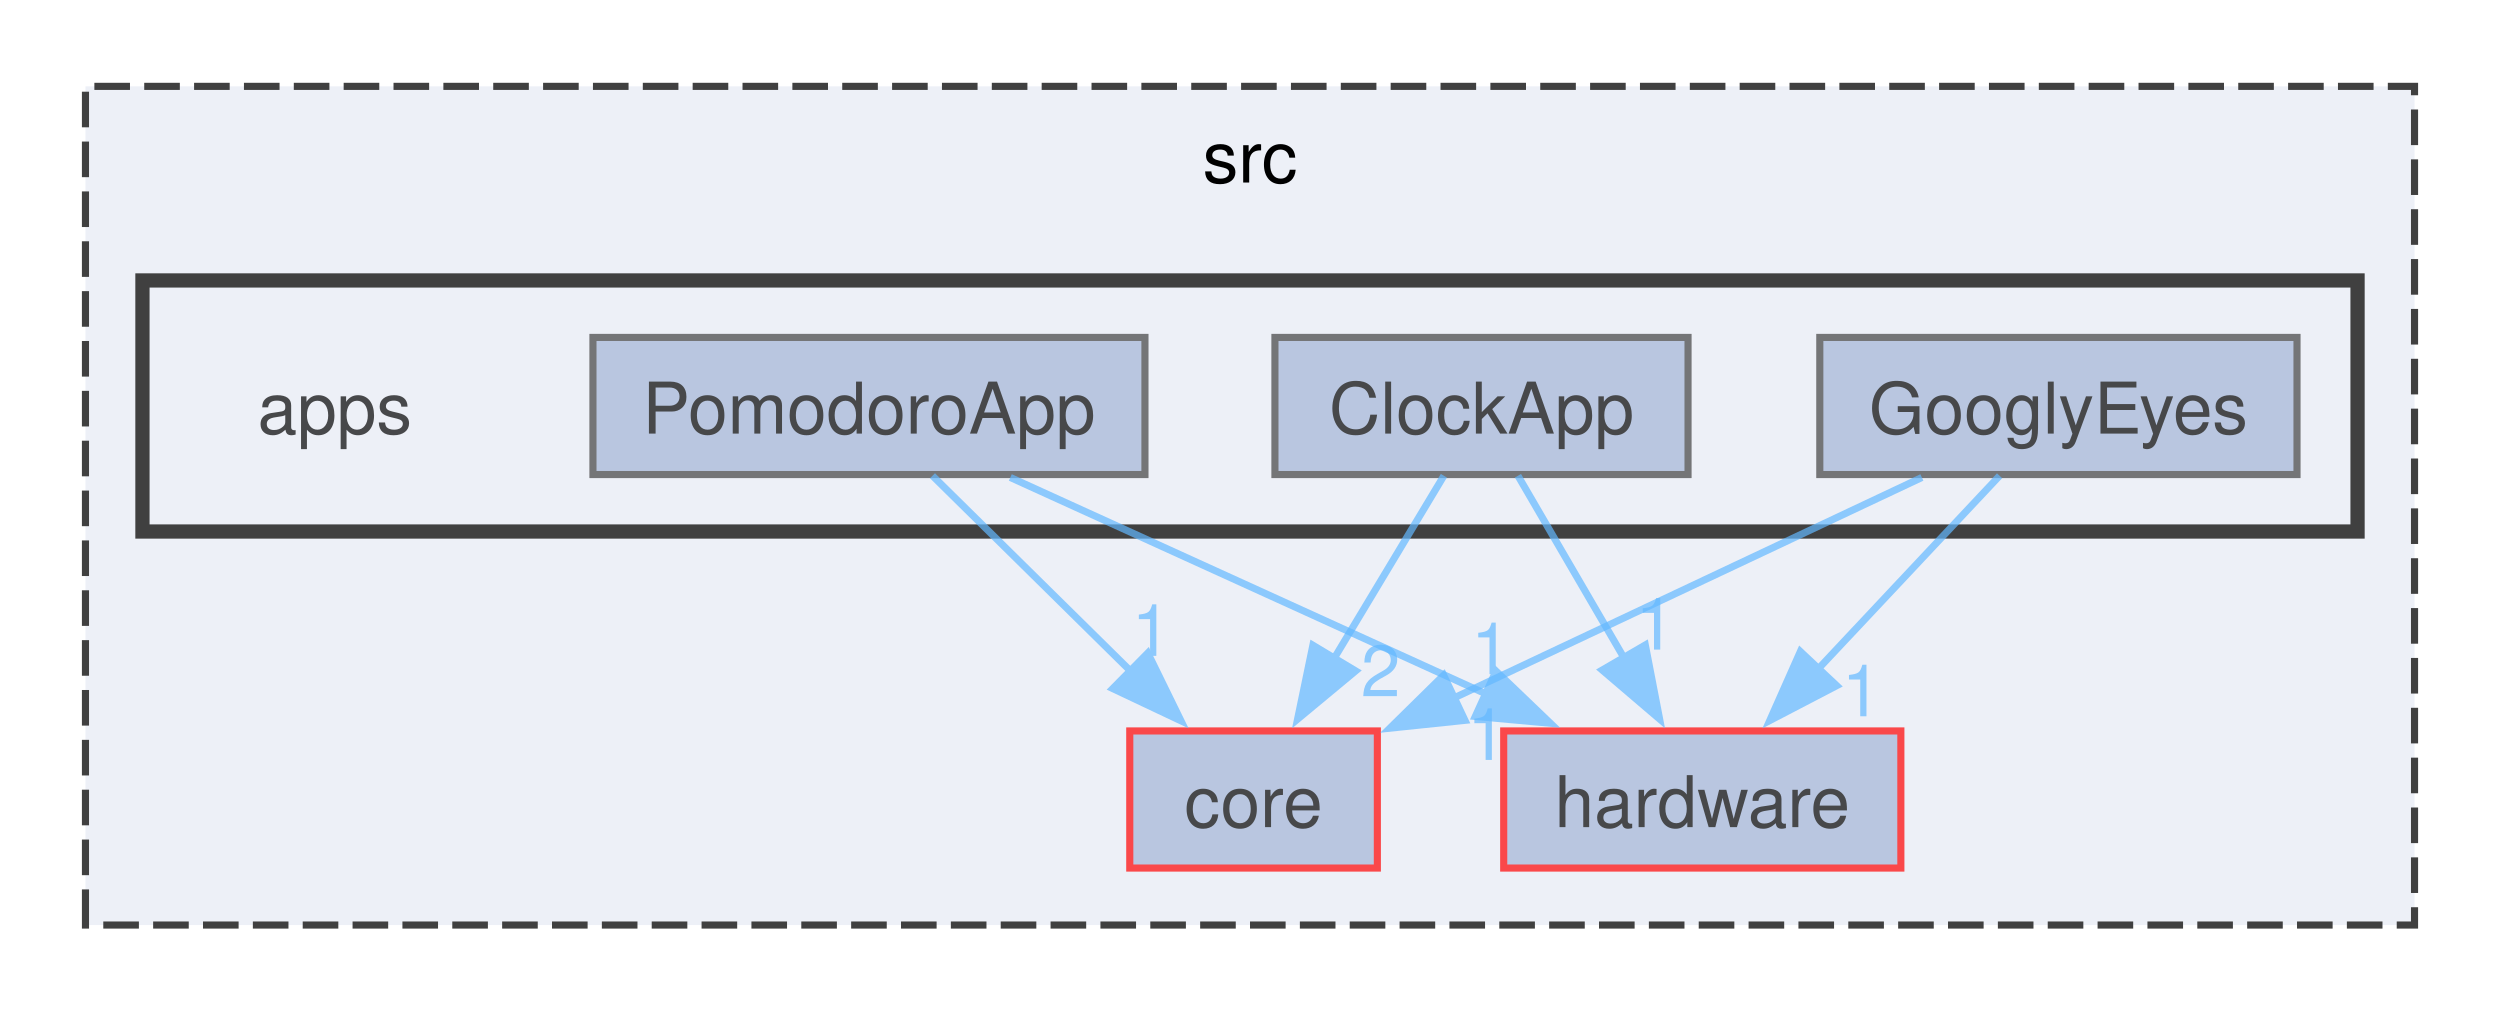
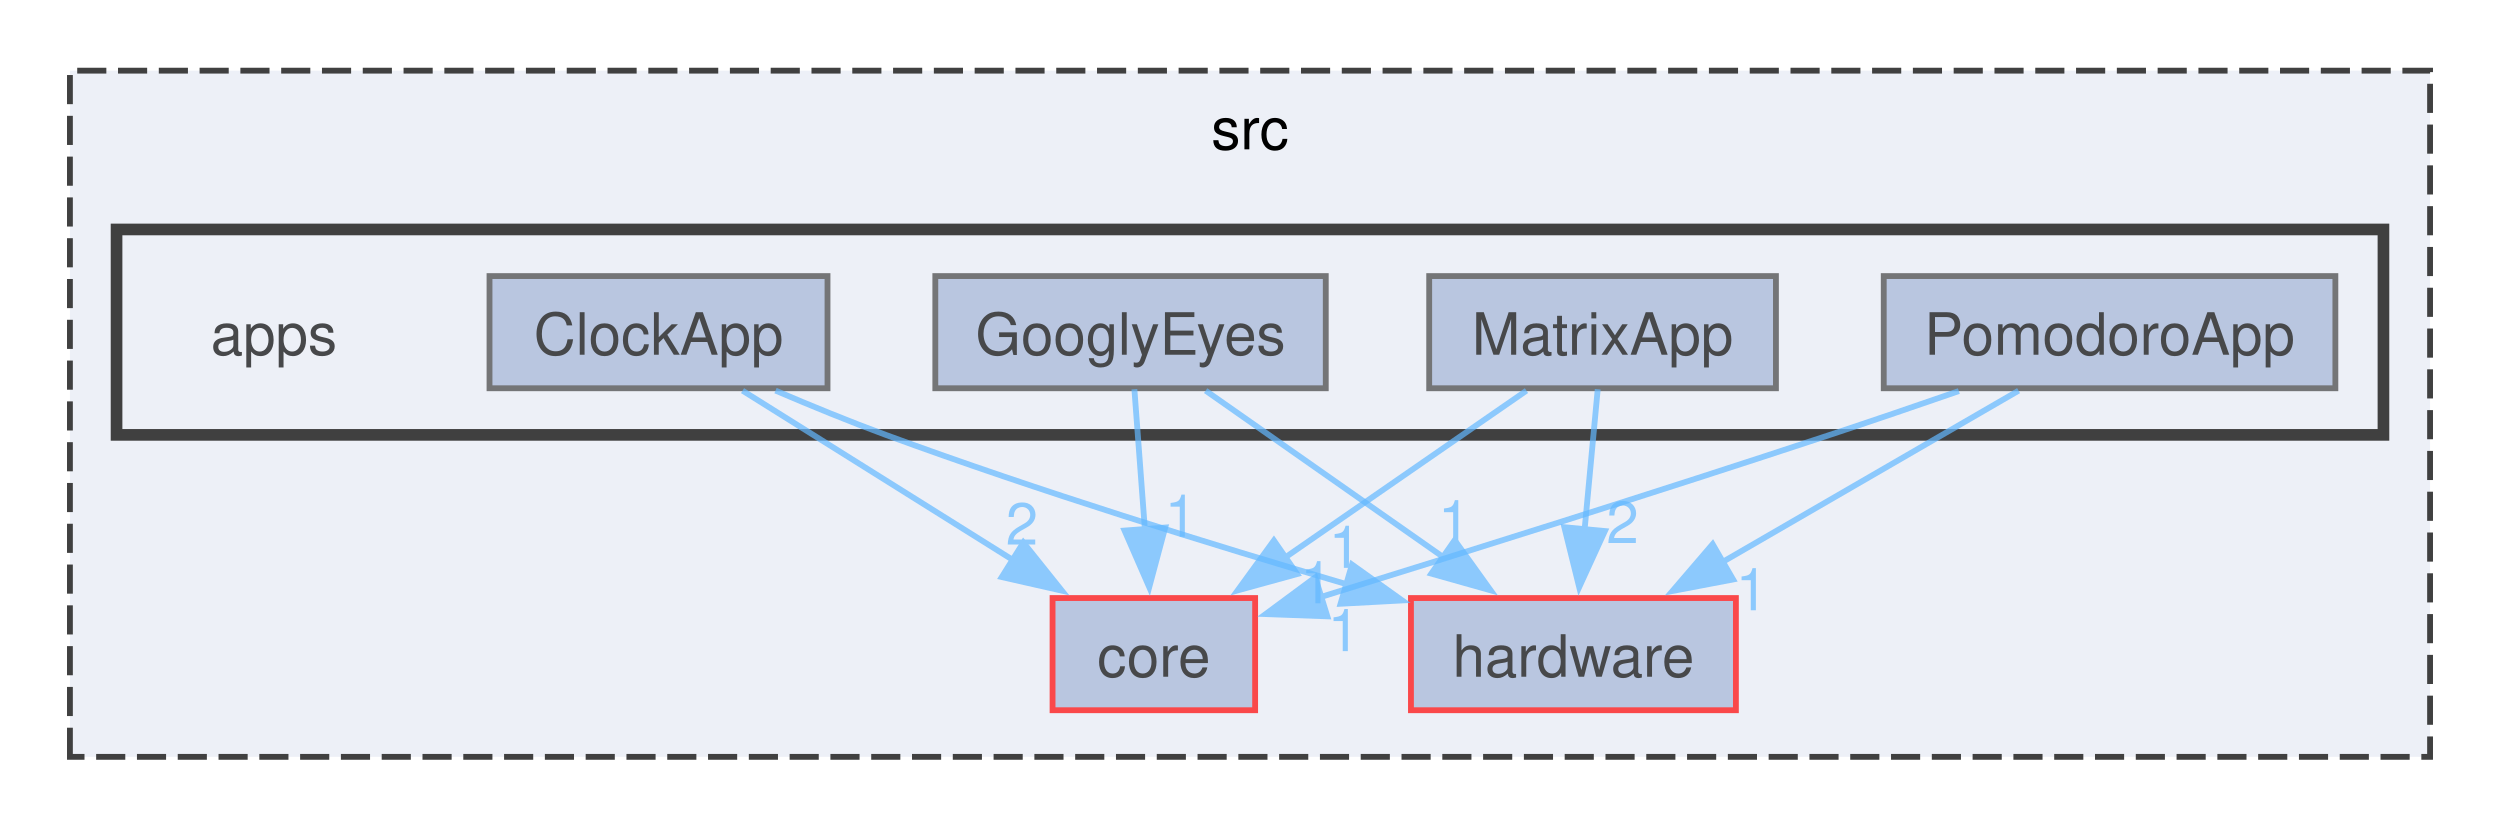
- <svg xmlns="http://www.w3.org/2000/svg" xmlns:xlink="http://www.w3.org/1999/xlink" width="351pt" height="142pt" viewBox="0.00 0.00 351.00 141.75">
+ <svg xmlns="http://www.w3.org/2000/svg" xmlns:xlink="http://www.w3.org/1999/xlink" width="429pt" height="142pt" viewBox="0.00 0.00 429.00 141.75">
  <svg id="main" version="1.1" xml:space="preserve">
    <style type="text/css">
.node, .edge {opacity: 0.7;}
.node.selected, .edge.selected {opacity: 1;}
.edge:hover path { stroke: red; }
.edge:hover polygon { stroke: red; fill: red; }
</style>
    <svg id="graph" class="graph">
      <g id="graph0" class="graph" transform="scale(1 1) rotate(0) translate(4 137.75)">
        <g id="clust1" class="cluster">
          <g id="a_clust1">
            <a xlink:href="dir_68267d1309a1af8e8297ef4c3efbcdba.html" target="_top" xlink:title="src">
-               <polygon fill="#edf0f7" stroke="#404040" stroke-dasharray="5,2" points="8,-8 8,-125.75 335,-125.75 335,-8 8,-8" />
-               <text text-anchor="middle" x="171.5" y="-112.25" font-family="Helvetica,sans-Serif" font-size="10.00">src</text>
+               <polygon fill="#edf0f7" stroke="#404040" stroke-dasharray="5,2" points="8,-8 8,-125.75 413,-125.75 413,-8 8,-8" />
+               <text text-anchor="middle" x="210.5" y="-112.25" font-family="Helvetica,sans-Serif" font-size="10.00">src</text>
            </a>
          </g>
        </g>
        <g id="clust2" class="cluster">
          <g id="a_clust2">
            <a xlink:href="dir_53adf0b982dc8545998aae3f283a5a58.html" target="_top">
-               <polygon fill="#edf0f7" stroke="#404040" stroke-width="2" points="16,-63.25 16,-98.5 327,-98.5 327,-63.25 16,-63.25" />
+               <polygon fill="#edf0f7" stroke="#404040" stroke-width="2" points="16,-63.25 16,-98.5 405,-98.5 405,-63.25 16,-63.25" />
            </a>
          </g>
        </g>
        <g id="node1" class="node">
          <g id="a_node1">
            <a xlink:href="dir_aebb8dcc11953d78e620bbef0b9e2183.html" target="_top" xlink:title="core">
-               <polygon fill="#a2b4d6" stroke="red" points="189.38,-35.25 154.62,-35.25 154.62,-16 189.38,-16 189.38,-35.25" />
-               <text text-anchor="middle" x="172" y="-21.75" font-family="Helvetica,sans-Serif" font-size="10.00">core</text>
+               <polygon fill="#a2b4d6" stroke="red" points="211.38,-35.25 176.62,-35.25 176.62,-16 211.38,-16 211.38,-35.25" />
+               <text text-anchor="middle" x="194" y="-21.75" font-family="Helvetica,sans-Serif" font-size="10.00">core</text>
            </a>
          </g>
        </g>
        <g id="node2" class="node">
          <g id="a_node2">
            <a xlink:href="dir_59b1e980a670de987a696efba6dbbdbc.html" target="_top" xlink:title="hardware">
-               <polygon fill="#a2b4d6" stroke="red" points="262.88,-35.25 207.12,-35.25 207.12,-16 262.88,-16 262.88,-35.25" />
-               <text text-anchor="middle" x="235" y="-21.75" font-family="Helvetica,sans-Serif" font-size="10.00">hardware</text>
+               <polygon fill="#a2b4d6" stroke="red" points="293.88,-35.25 238.12,-35.25 238.12,-16 293.88,-16 293.88,-35.25" />
+               <text text-anchor="middle" x="266" y="-21.75" font-family="Helvetica,sans-Serif" font-size="10.00">hardware</text>
            </a>
          </g>
        </g>
        <g id="node3" class="node">
          <text text-anchor="middle" x="43" y="-77" font-family="Helvetica,sans-Serif" font-size="10.00">apps</text>
        </g>
        <g id="node4" class="node">
          <g id="a_node4">
            <a xlink:href="dir_e6ad3259da54d08d07754a1becc76e09.html" target="_top" xlink:title="ClockApp">
-               <polygon fill="#a2b4d6" stroke="#404040" points="233,-90.5 175,-90.5 175,-71.25 233,-71.25 233,-90.5" />
-               <text text-anchor="middle" x="204" y="-77" font-family="Helvetica,sans-Serif" font-size="10.00">ClockApp</text>
+               <polygon fill="#a2b4d6" stroke="#404040" points="138,-90.5 80,-90.5 80,-71.25 138,-71.25 138,-90.5" />
+               <text text-anchor="middle" x="109" y="-77" font-family="Helvetica,sans-Serif" font-size="10.00">ClockApp</text>
            </a>
          </g>
        </g>
        <g id="edge2" class="edge">
          <g id="a_edge2">
            <a xlink:href="dir_000003_000004.html" target="_top">
-               <path fill="none" stroke="#63b8ff" d="M198.72,-71.08C194.53,-64.11 188.52,-54.12 183.27,-45.37" />
-               <polygon fill="#63b8ff" stroke="#63b8ff" points="186.33,-43.68 178.18,-36.91 180.33,-47.28 186.33,-43.68" />
+               <path fill="none" stroke="#63b8ff" d="M123.42,-70.84C136.12,-62.89 154.87,-51.14 169.86,-41.75" />
+               <polygon fill="#63b8ff" stroke="#63b8ff" points="171.61,-44.78 178.23,-36.51 167.9,-38.85 171.61,-44.78" />
            </a>
          </g>
          <g id="a_edge2-headlabel">
            <a xlink:href="dir_000003_000004.html" target="_top" xlink:title="2">
-               <text text-anchor="middle" x="189.84" y="-40.12" font-family="Helvetica,sans-Serif" font-size="10.00" fill="#63b8ff">2</text>
+               <text text-anchor="middle" x="171.36" y="-44.42" font-family="Helvetica,sans-Serif" font-size="10.00" fill="#63b8ff">2</text>
            </a>
          </g>
        </g>
        <g id="edge1" class="edge">
          <g id="a_edge1">
            <a xlink:href="dir_000003_000007.html" target="_top">
-               <path fill="none" stroke="#63b8ff" d="M209.12,-71.08C213.18,-64.11 218.99,-54.12 224.09,-45.37" />
-               <polygon fill="#63b8ff" stroke="#63b8ff" points="227,-47.32 229.01,-36.92 220.95,-43.8 227,-47.32" />
+               <path fill="none" stroke="#63b8ff" d="M129.08,-70.85C135.12,-68.27 141.78,-65.53 148,-63.25 174.13,-53.65 204.09,-44.38 227.28,-37.56" />
+               <polygon fill="#63b8ff" stroke="#63b8ff" points="228,-41 236.62,-34.84 226.04,-34.27 228,-41" />
            </a>
          </g>
          <g id="a_edge1-headlabel">
            <a xlink:href="dir_000003_000007.html" target="_top" xlink:title="1">
-               <text text-anchor="middle" x="228.41" y="-46.67" font-family="Helvetica,sans-Serif" font-size="10.00" fill="#63b8ff">1</text>
+               <text text-anchor="middle" x="226.79" y="-40.43" font-family="Helvetica,sans-Serif" font-size="10.00" fill="#63b8ff">1</text>
            </a>
          </g>
        </g>
        <g id="node5" class="node">
          <g id="a_node5">
            <a xlink:href="dir_c3eebdab689fc73e234e24e1b6441548.html" target="_top" xlink:title="GooglyEyes">
-               <polygon fill="#a2b4d6" stroke="#404040" points="318.5,-90.5 251.5,-90.5 251.5,-71.25 318.5,-71.25 318.5,-90.5" />
-               <text text-anchor="middle" x="285" y="-77" font-family="Helvetica,sans-Serif" font-size="10.00">GooglyEyes</text>
+               <polygon fill="#a2b4d6" stroke="#404040" points="223.5,-90.5 156.5,-90.5 156.5,-71.25 223.5,-71.25 223.5,-90.5" />
+               <text text-anchor="middle" x="190" y="-77" font-family="Helvetica,sans-Serif" font-size="10.00">GooglyEyes</text>
            </a>
          </g>
        </g>
        <g id="edge4" class="edge">
          <g id="a_edge4">
            <a xlink:href="dir_000006_000004.html" target="_top">
-               <path fill="none" stroke="#63b8ff" d="M265.83,-70.84C247.79,-62.34 220.56,-49.51 200.07,-39.85" />
-               <polygon fill="#63b8ff" stroke="#63b8ff" points="201.68,-36.74 191.14,-35.64 198.69,-43.07 201.68,-36.74" />
+               <path fill="none" stroke="#63b8ff" d="M190.66,-71.08C191.16,-64.49 191.85,-55.21 192.48,-46.82" />
+               <polygon fill="#63b8ff" stroke="#63b8ff" points="195.95,-47.35 193.21,-37.12 188.97,-46.83 195.95,-47.35" />
            </a>
          </g>
          <g id="a_edge4-headlabel">
            <a xlink:href="dir_000006_000004.html" target="_top" xlink:title="1">
-               <text text-anchor="middle" x="204.77" y="-31.18" font-family="Helvetica,sans-Serif" font-size="10.00" fill="#63b8ff">1</text>
+               <text text-anchor="middle" x="198.63" y="-45.77" font-family="Helvetica,sans-Serif" font-size="10.00" fill="#63b8ff">1</text>
            </a>
          </g>
        </g>
        <g id="edge3" class="edge">
          <g id="a_edge3">
            <a xlink:href="dir_000006_000007.html" target="_top">
-               <path fill="none" stroke="#63b8ff" d="M276.74,-71.08C269.84,-63.73 259.78,-53.01 251.26,-43.94" />
-               <polygon fill="#63b8ff" stroke="#63b8ff" points="253.87,-41.61 244.47,-36.71 248.77,-46.4 253.87,-41.61" />
+               <path fill="none" stroke="#63b8ff" d="M202.89,-70.84C214.03,-63.04 230.37,-51.59 243.64,-42.29" />
+               <polygon fill="#63b8ff" stroke="#63b8ff" points="245.62,-45.18 251.8,-36.57 241.61,-39.44 245.62,-45.18" />
            </a>
          </g>
          <g id="a_edge3-headlabel">
            <a xlink:href="dir_000006_000007.html" target="_top" xlink:title="1">
-               <text text-anchor="middle" x="257.36" y="-37.31" font-family="Helvetica,sans-Serif" font-size="10.00" fill="#63b8ff">1</text>
+               <text text-anchor="middle" x="245.55" y="-44.82" font-family="Helvetica,sans-Serif" font-size="10.00" fill="#63b8ff">1</text>
            </a>
          </g>
        </g>
        <g id="node6" class="node">
          <g id="a_node6">
-             <a xlink:href="dir_2c1da89830bcf7ef891ce242d953faa8.html" target="_top" xlink:title="PomodoroApp">
-               <polygon fill="#a2b4d6" stroke="#404040" points="156.75,-90.5 79.25,-90.5 79.25,-71.25 156.75,-71.25 156.75,-90.5" />
-               <text text-anchor="middle" x="118" y="-77" font-family="Helvetica,sans-Serif" font-size="10.00">PomodoroApp</text>
+             <a xlink:href="dir_1464269eb44042bfebfb013b34bf5951.html" target="_top" xlink:title="MatrixApp">
+               <polygon fill="#a2b4d6" stroke="#404040" points="300.75,-90.5 241.25,-90.5 241.25,-71.25 300.75,-71.25 300.75,-90.5" />
+               <text text-anchor="middle" x="271" y="-77" font-family="Helvetica,sans-Serif" font-size="10.00">MatrixApp</text>
            </a>
          </g>
        </g>
        <g id="edge6" class="edge">
          <g id="a_edge6">
-             <a xlink:href="dir_000009_000004.html" target="_top">
-               <path fill="none" stroke="#63b8ff" d="M126.92,-71.08C134.45,-63.65 145.47,-52.79 154.73,-43.66" />
-               <polygon fill="#63b8ff" stroke="#63b8ff" points="157.15,-46.19 161.81,-36.67 152.23,-41.2 157.15,-46.19" />
+             <a xlink:href="dir_000008_000004.html" target="_top">
+               <path fill="none" stroke="#63b8ff" d="M257.94,-70.84C246.54,-62.96 229.77,-51.36 216.26,-42.02" />
+               <polygon fill="#63b8ff" stroke="#63b8ff" points="218.59,-39.37 208.37,-36.56 214.6,-45.13 218.59,-39.37" />
            </a>
          </g>
          <g id="a_edge6-headlabel">
-             <a xlink:href="dir_000009_000004.html" target="_top" xlink:title="1">
-               <text text-anchor="middle" x="157.66" y="-45.79" font-family="Helvetica,sans-Serif" font-size="10.00" fill="#63b8ff">1</text>
+             <a xlink:href="dir_000008_000004.html" target="_top" xlink:title="1">
+               <text text-anchor="middle" x="221.91" y="-34.35" font-family="Helvetica,sans-Serif" font-size="10.00" fill="#63b8ff">1</text>
            </a>
          </g>
        </g>
        <g id="edge5" class="edge">
          <g id="a_edge5">
-             <a xlink:href="dir_000009_000007.html" target="_top">
-               <path fill="none" stroke="#63b8ff" d="M137.85,-70.84C156.17,-62.5 183.65,-50 204.71,-40.41" />
-               <polygon fill="#63b8ff" stroke="#63b8ff" points="206.03,-43.66 213.68,-36.33 203.13,-37.29 206.03,-43.66" />
+             <a xlink:href="dir_000008_000007.html" target="_top">
+               <path fill="none" stroke="#63b8ff" d="M270.17,-71.08C269.56,-64.49 268.68,-55.21 267.9,-46.82" />
+               <polygon fill="#63b8ff" stroke="#63b8ff" points="271.4,-46.75 266.99,-37.12 264.44,-47.4 271.4,-46.75" />
            </a>
          </g>
          <g id="a_edge5-headlabel">
-             <a xlink:href="dir_000009_000007.html" target="_top" xlink:title="1">
-               <text text-anchor="middle" x="205.31" y="-43.23" font-family="Helvetica,sans-Serif" font-size="10.00" fill="#63b8ff">1</text>
+             <a xlink:href="dir_000008_000007.html" target="_top" xlink:title="2">
+               <text text-anchor="middle" x="274.43" y="-44.68" font-family="Helvetica,sans-Serif" font-size="10.00" fill="#63b8ff">2</text>
+             </a>
+           </g>
+         </g>
+         <g id="node7" class="node">
+           <g id="a_node7">
+             <a xlink:href="dir_2c1da89830bcf7ef891ce242d953faa8.html" target="_top" xlink:title="PomodoroApp">
+               <polygon fill="#a2b4d6" stroke="#404040" points="396.75,-90.5 319.25,-90.5 319.25,-71.25 396.75,-71.25 396.75,-90.5" />
+               <text text-anchor="middle" x="358" y="-77" font-family="Helvetica,sans-Serif" font-size="10.00">PomodoroApp</text>
+             </a>
+           </g>
+         </g>
+         <g id="edge8" class="edge">
+           <g id="a_edge8">
+             <a xlink:href="dir_000010_000004.html" target="_top">
+               <path fill="none" stroke="#63b8ff" d="M332.14,-70.77C324.98,-68.29 317.2,-65.63 310,-63.25 280.33,-53.43 246.19,-42.72 222.68,-35.44" />
+               <polygon fill="#63b8ff" stroke="#63b8ff" points="223.77,-32.11 213.18,-32.5 221.7,-38.8 223.77,-32.11" />
+             </a>
+           </g>
+           <g id="a_edge8-headlabel">
+             <a xlink:href="dir_000010_000004.html" target="_top" xlink:title="1">
+               <text text-anchor="middle" x="226.6" y="-26.14" font-family="Helvetica,sans-Serif" font-size="10.00" fill="#63b8ff">1</text>
+             </a>
+           </g>
+         </g>
+         <g id="edge7" class="edge">
+           <g id="a_edge7">
+             <a xlink:href="dir_000010_000007.html" target="_top">
+               <path fill="none" stroke="#63b8ff" d="M342.39,-70.84C328.38,-62.73 307.57,-50.68 291.2,-41.21" />
+               <polygon fill="#63b8ff" stroke="#63b8ff" points="293.4,-38.44 282.99,-36.46 289.89,-44.5 293.4,-38.44" />
+             </a>
+           </g>
+           <g id="a_edge7-headlabel">
+             <a xlink:href="dir_000010_000007.html" target="_top" xlink:title="1">
+               <text text-anchor="middle" x="296.62" y="-33.15" font-family="Helvetica,sans-Serif" font-size="10.00" fill="#63b8ff">1</text>
            </a>
          </g>
        </g>
      </g>
    </svg>
  </svg>
  <style type="text/css">

[data-mouse-over-selected='false'] { opacity: 0.7; }
[data-mouse-over-selected='true']  { opacity: 1.0; }

</style>
</svg>
